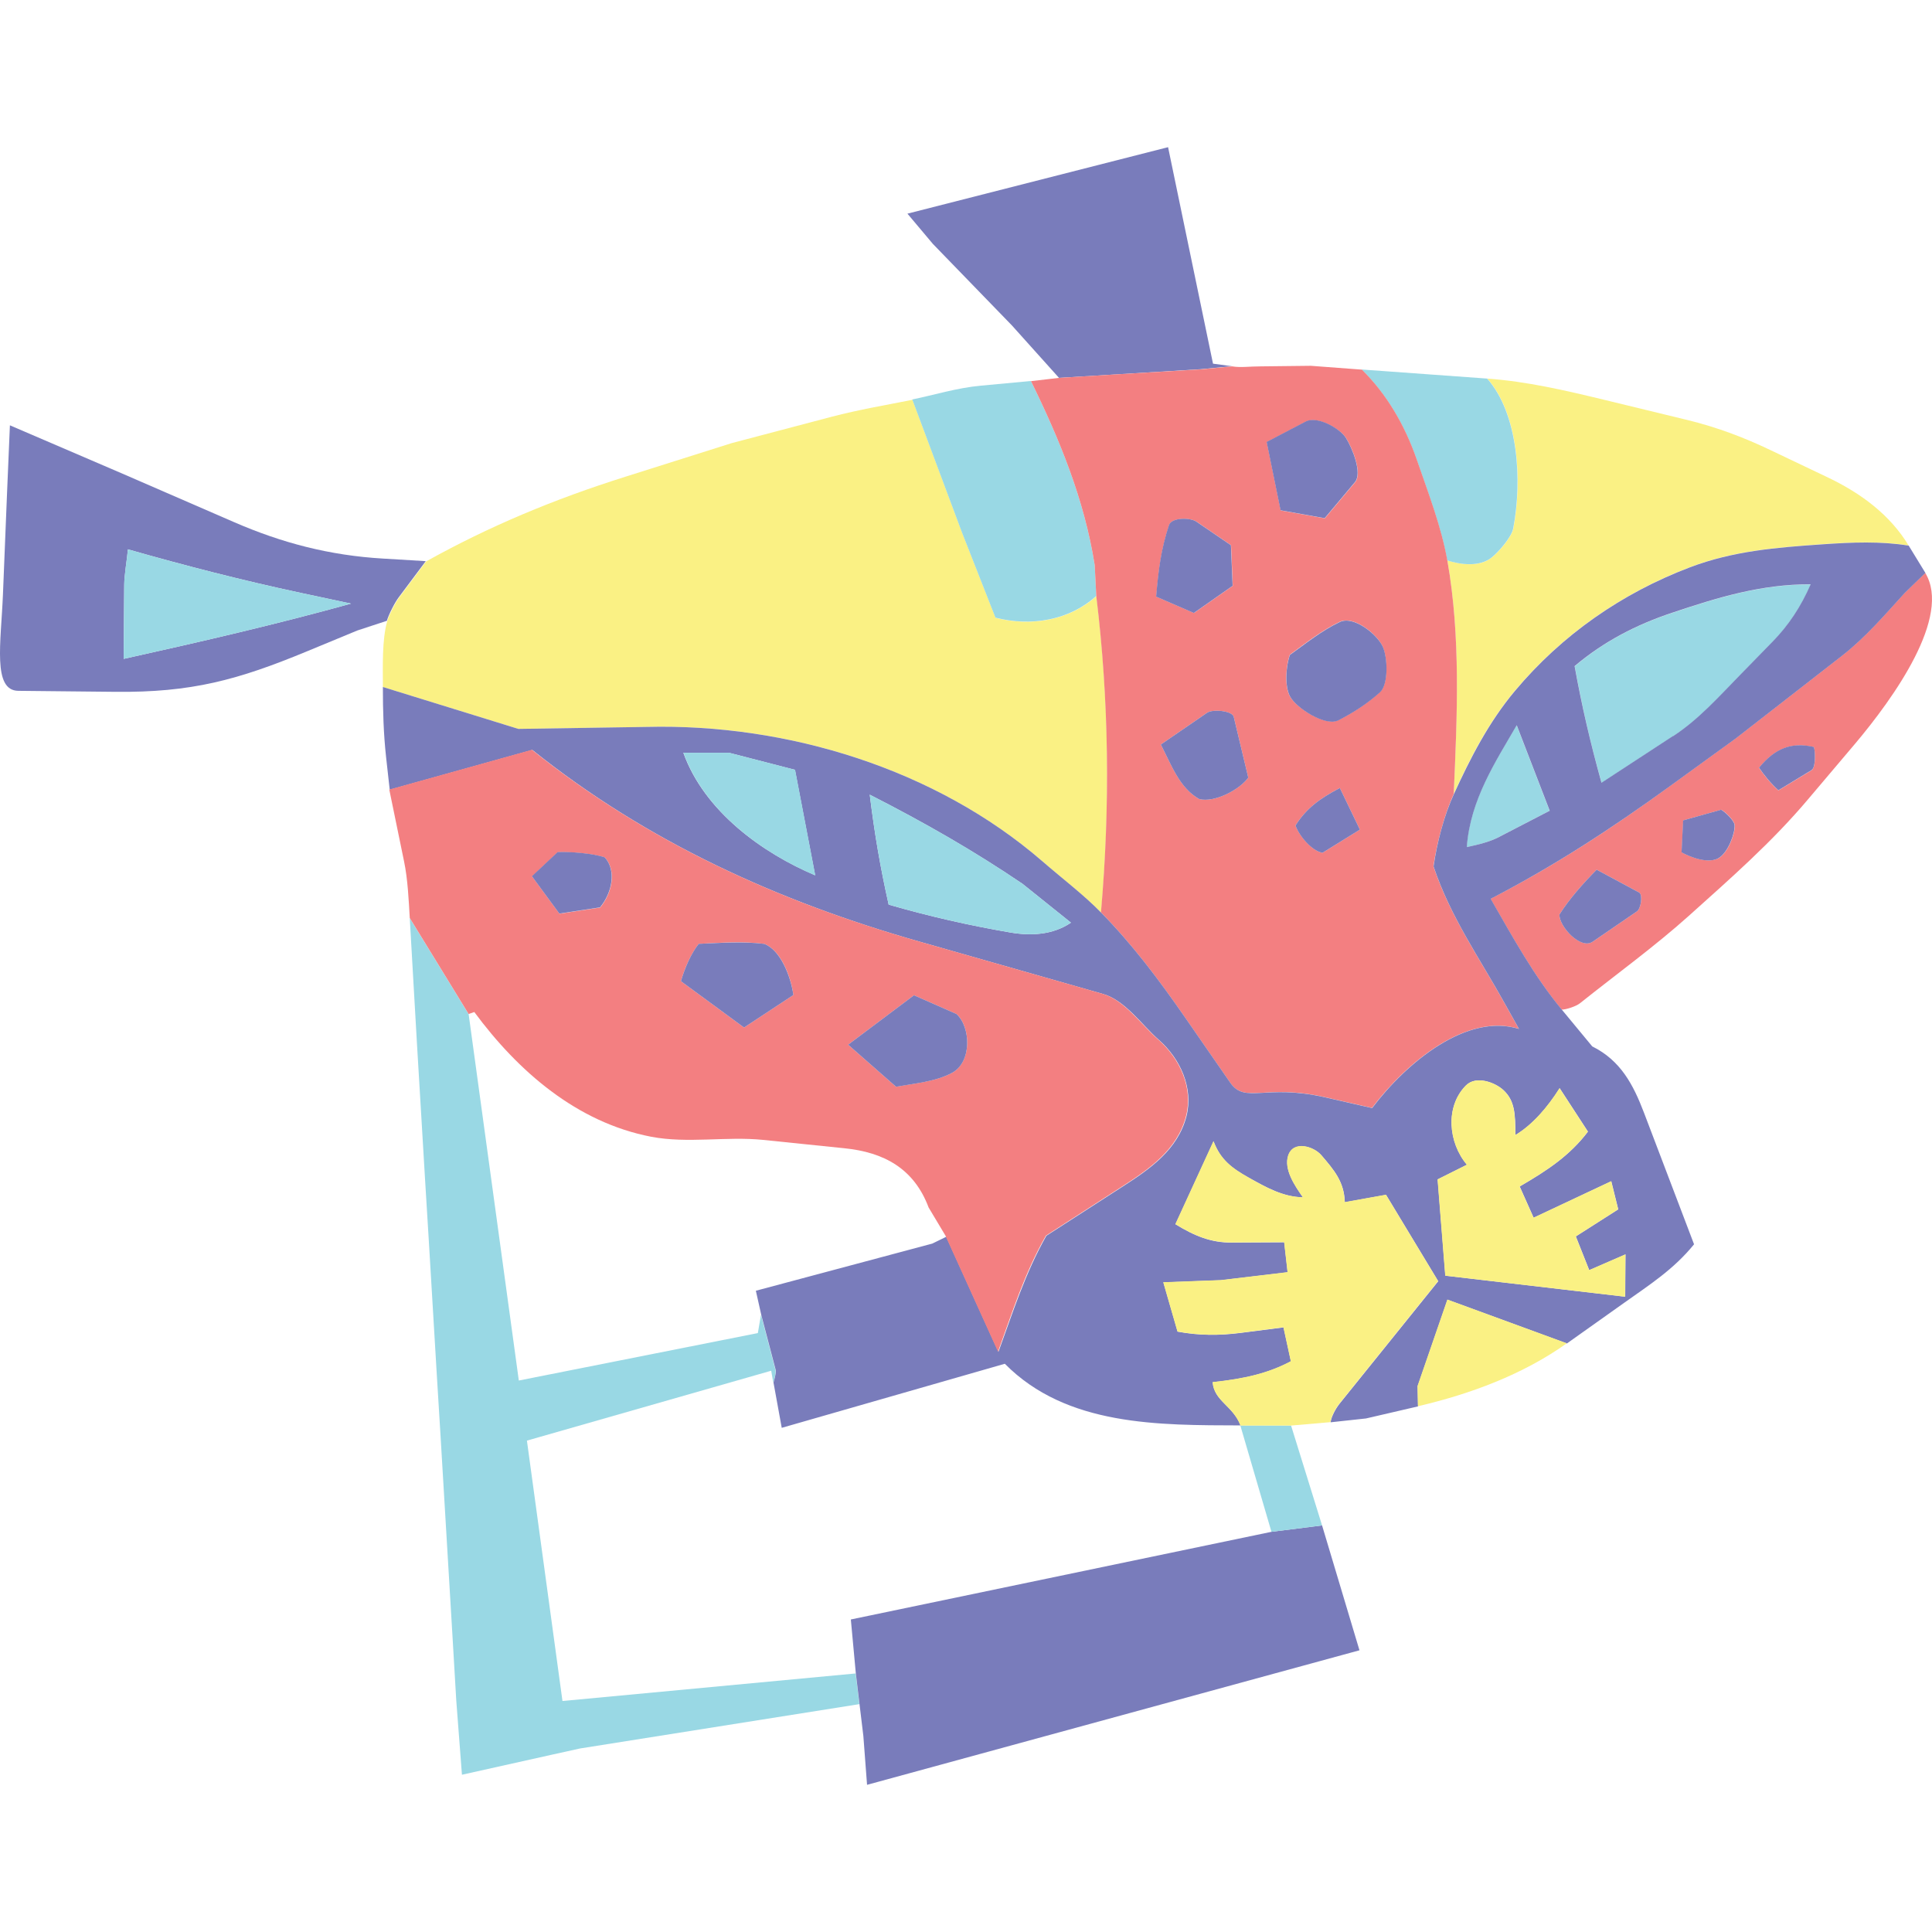
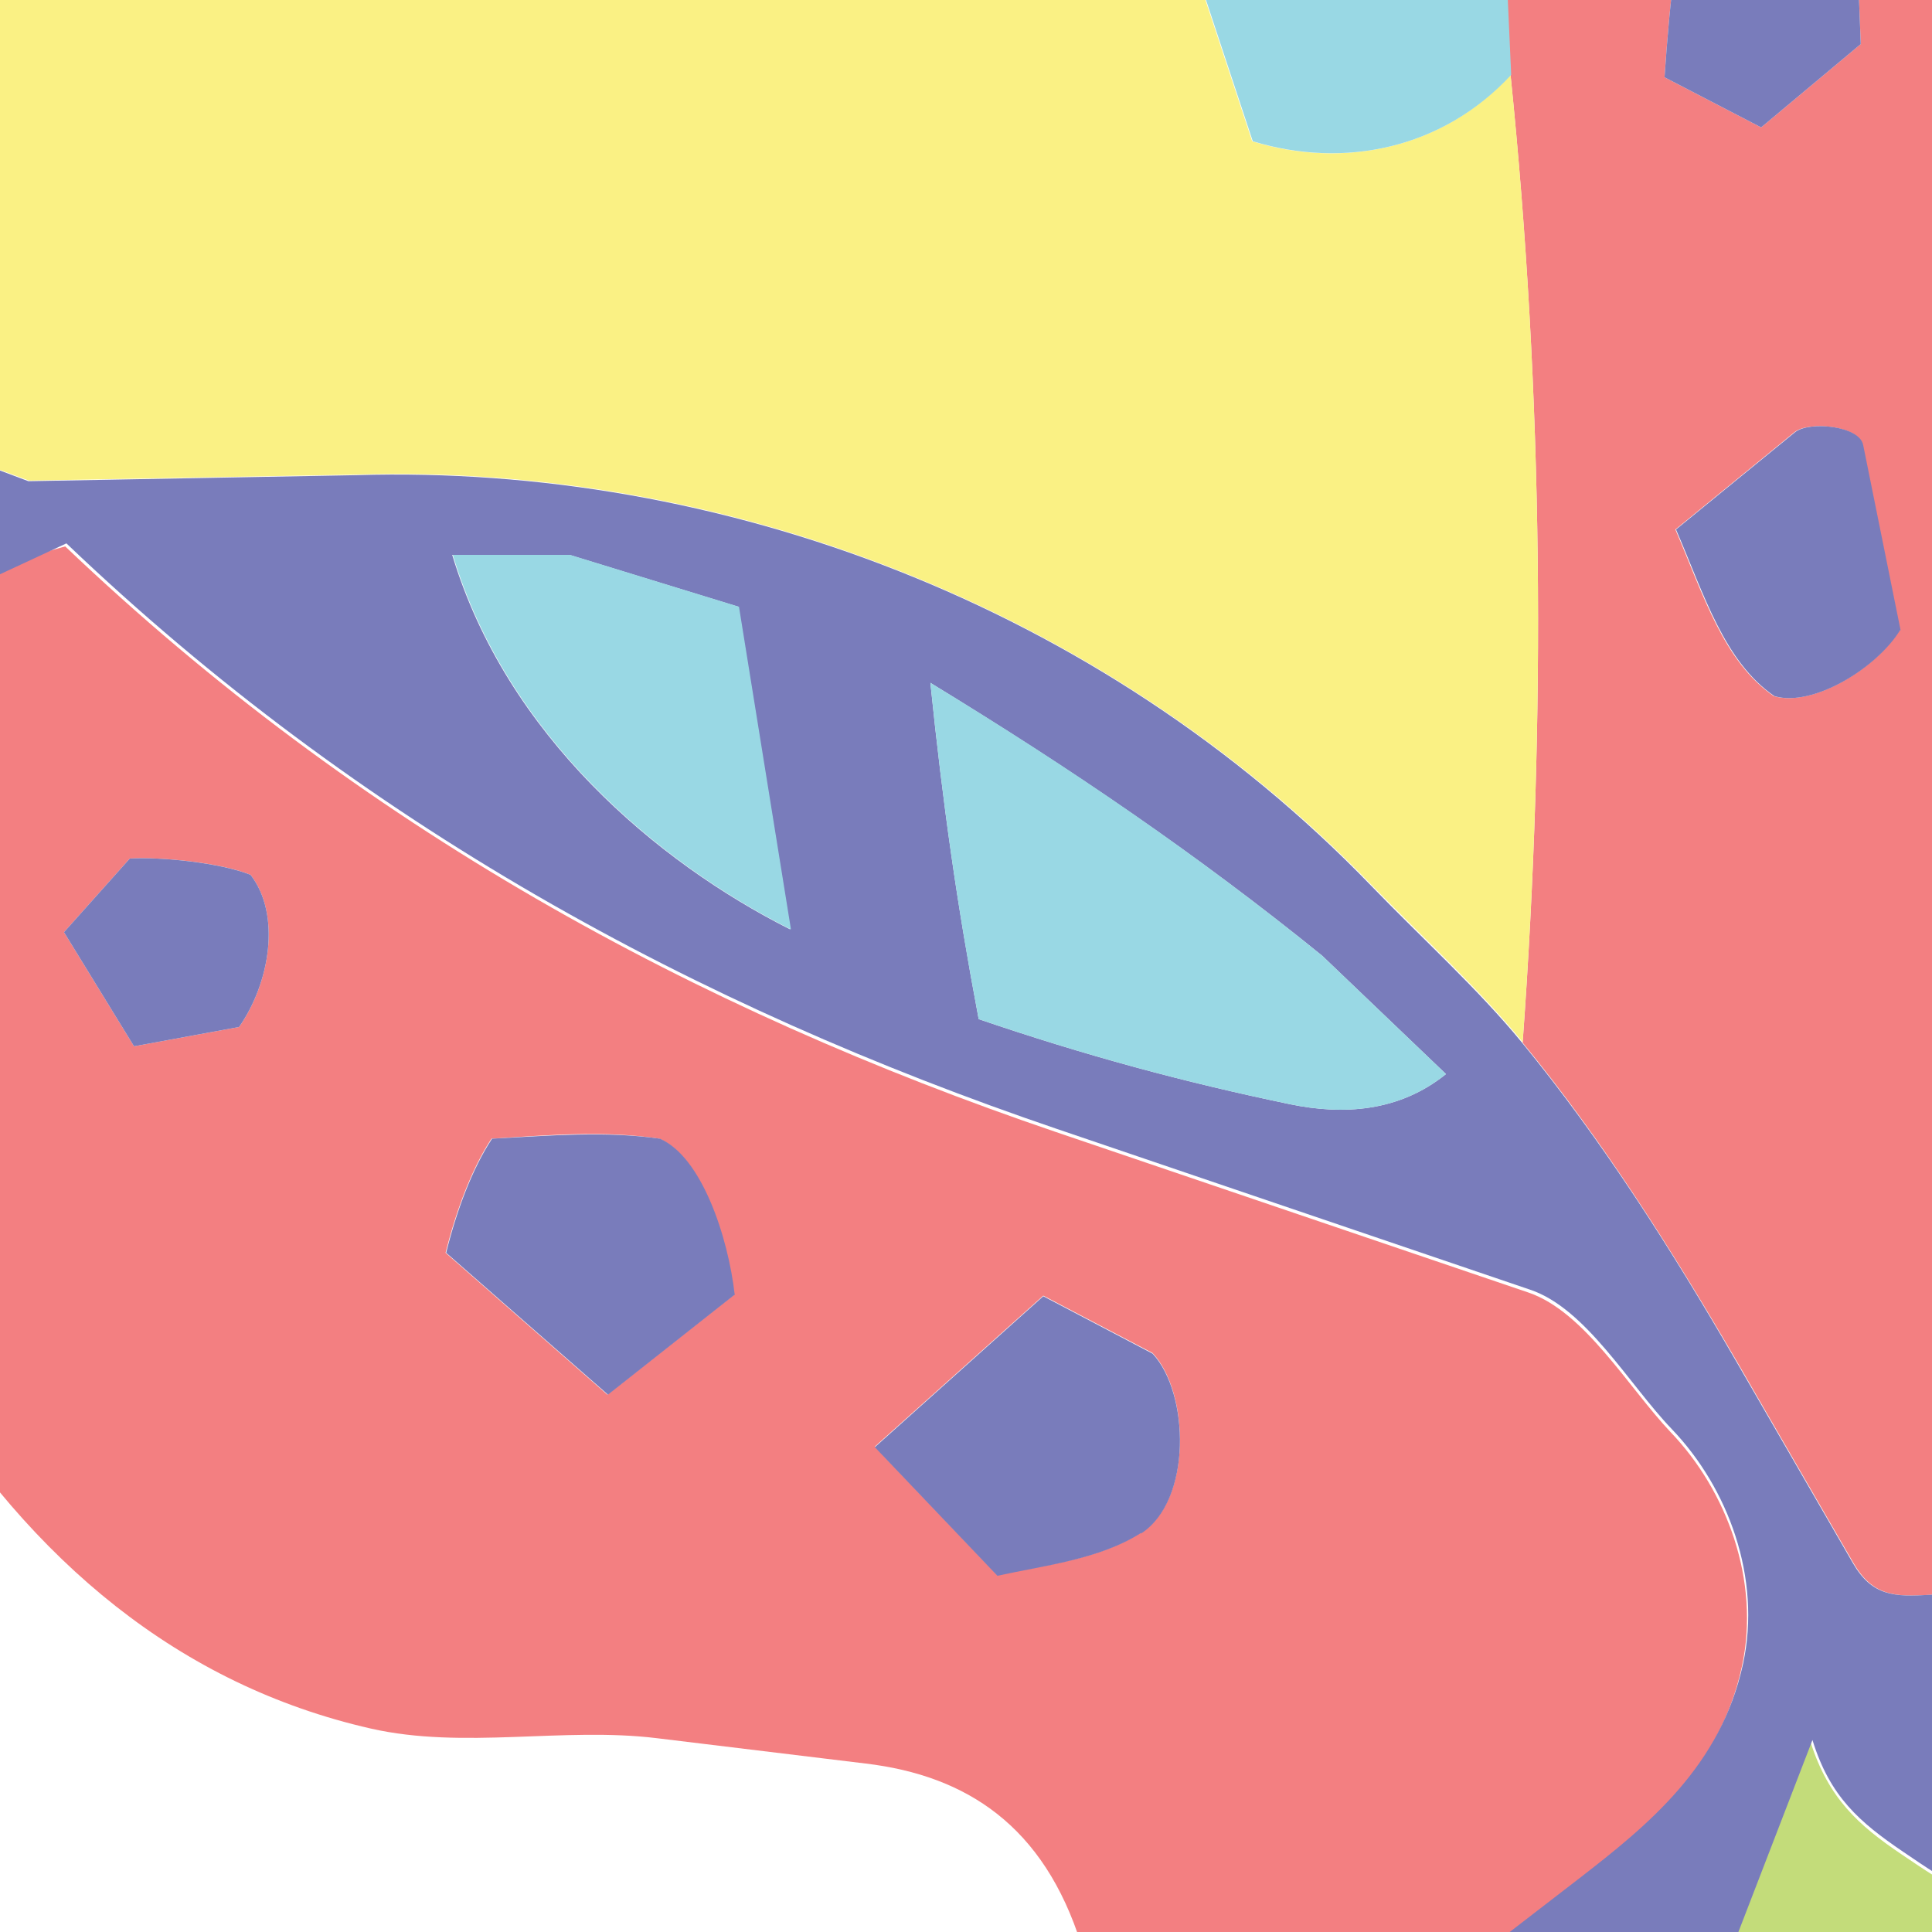
- <svg xmlns="http://www.w3.org/2000/svg" id="Layer_2" data-name="Layer 2" viewBox="0 0 136 136" version="1.1" width="136" height="136">
-   <defs id="defs1">
-     <style id="style1">
+ <svg xmlns="http://www.w3.org/2000/svg" id="Layer_2" data-name="Layer 2" viewBox="0 0 32 32">
+   <defs>
+     <style>
      .cls-1 {
+         fill: none;
+       }
+ 
+       .cls-2 {
        fill: #faf184;
      }

-       .cls-2 {
+       .cls-3 {
        fill: #99d8e4;
      }

-       .cls-3 {
+       .cls-4 {
        fill: #f37f81;
      }

-       .cls-4 {
+       .cls-5 {
+         fill: #c3dc7a;
+       }
+ 
+       .cls-6 {
+         clip-path: url(#clippath);
+       }
+ 
+       .cls-7 {
        fill: #797cbb;
      }
    </style>
+     <clipPath id="clippath">
+       <rect class="cls-1" width="32" height="32" />
+     </clipPath>
  </defs>
-   <g id="Layer_3" data-name="Layer 3" transform="matrix(1.000949,0,0,1,0.01680863,10.36)">
-     <g id="g30">
-       <polygon class="cls-4" points="86.63,15.42 84.42,15.63 78.88,15.97 74.46,16.24 71.15,12.55 65.59,6.81 63.8,4.68 82.13,0 85.29,15.24 " id="polygon1" />
-       <path class="cls-2" d="m 32.94,61.02 3.53,25.8 16.81,-3.34 0.22,-1.29 1.02,3.89 c 0.06,0.22 -0.14,0.88 -0.16,0.87 l -0.14,-0.82 -17.18,4.92 2.5,18.33 20.62,-1.94 0.26,2.16 -19.64,3.12 -1.9,0.42 -6.41,1.43 -0.4,-5.24 -0.26,-4.43 -0.28,-4.7 -0.28,-4.7 -0.28,-4.7 -0.27,-4.42 -0.28,-4.7 -0.28,-4.7 -0.27,-4.42 -0.28,-4.7 -0.28,-4.7 -0.27,-4.7 -0.24,-4.19 4.14,6.76 z" id="path1" />
-       <polygon class="cls-4" points="95.59,105.81 60.96,115.28 60.7,111.84 60.43,109.6 60.17,107.43 59.82,103.64 89.4,97.47 92.96,97.02 " id="polygon2" />
-       <polygon class="cls-2" points="92.96,97.02 89.4,97.47 87.21,89.98 90.78,89.99 " id="polygon3" />
-       <path class="cls-1" d="m 64.15,17.77 3.49,9.35 2.36,6.01 c 2.49,0.64 5.19,0.19 7.09,-1.53 0.9,7.35 0.98,14.82 0.33,22.28 -1.23,-1.25 -2.7,-2.37 -4.14,-3.62 C 65.8,43.78 55.37,40.55 45.45,40.81 L 36.44,40.95 26.91,38 c 0,-1.45 -0.07,-3.34 0.31,-4.65 0.13,-0.44 0.56,-1.29 0.84,-1.66 l 1.89,-2.53 c 4.43,-2.47 9,-4.38 14.01,-5.96 l 7.49,-2.37 7.01,-1.85 c 1.94,-0.51 3.86,-0.83 5.71,-1.2 z" id="path3" />
-       <path class="cls-1" d="m 134.21,28.04 c -1.95,-0.32 -3.99,-0.24 -6.11,-0.09 -3.19,0.22 -6.24,0.46 -9.29,1.62 -4.78,1.82 -8.98,4.75 -12.29,8.69 -1.86,2.22 -3.15,4.74 -4.3,7.27 0.23,-5.49 0.5,-11.06 -0.45,-16.44 0.97,0.31 2.28,0.48 3.13,-0.21 0.49,-0.39 1.39,-1.43 1.51,-2.03 0.65,-3.39 0.36,-8.09 -1.83,-10.56 2.77,0.2 5.44,0.82 8.29,1.51 l 5.8,1.41 c 2.08,0.51 3.96,1.22 5.88,2.14 l 3.94,1.88 c 2.38,1.13 4.42,2.66 5.72,4.81 z" id="path4" />
-       <path class="cls-3" d="m 109.81,60.71 c -1.91,-2.32 -3.4,-5.01 -5,-7.8 4.5,-2.32 8.51,-4.95 12.58,-7.91 l 4.66,-3.38 7.47,-5.82 c 1.62,-1.26 3.02,-2.89 4.4,-4.41 l 1.46,-1.42 c 1.87,3.07 -2.21,8.79 -4.94,12.03 l -3.29,3.89 c -2.55,3.03 -5.43,5.55 -8.41,8.23 -2.41,2.16 -5.1,4.11 -7.64,6.14 -0.27,0.22 -1,0.46 -1.3,0.45 z M 127.4,43.84 c 0.3,-0.18 0.24,-1.46 0.14,-1.61 -1.58,-0.37 -2.75,0.11 -3.85,1.46 0.33,0.49 0.83,1.11 1.36,1.59 l 2.35,-1.43 z m -6.51,6.18 c 0.62,-0.38 1.13,-1.7 1.09,-2.3 -0.02,-0.33 -0.71,-0.97 -0.95,-1.08 l -2.67,0.75 -0.11,2.25 c 0.59,0.32 1.88,0.85 2.65,0.38 z m -5.78,3.77 c 0.27,-0.19 0.41,-1.12 0.17,-1.31 l -3.01,-1.62 c -0.93,0.94 -1.94,2.08 -2.62,3.16 -0.01,0.86 1.5,2.48 2.34,1.91 z" id="path5" />
-       <path class="cls-2" d="m 72.49,16.47 c 1.99,4.07 3.75,8.32 4.48,12.95 l 0.11,2.17 c -1.89,1.72 -4.59,2.17 -7.09,1.53 l -2.36,-6.01 -3.49,-9.35 c 1.52,-0.31 3.15,-0.82 4.81,-0.97 l 3.53,-0.33 z" id="path6" />
-       <path class="cls-2" d="m 104.57,16.29 c 2.19,2.47 2.48,7.17 1.83,10.56 -0.12,0.6 -1.02,1.64 -1.51,2.03 -0.85,0.68 -2.16,0.52 -3.13,0.21 -0.42,-2.37 -1.33,-4.71 -2.15,-7.1 -0.85,-2.46 -2.14,-4.64 -3.87,-6.34 l 1.94,0.14 z" id="path7" />
-       <path class="cls-2" d="m 117.65,41.46 -5.03,3.29 c -0.8,-2.85 -1.37,-5.35 -1.89,-8.21 2.05,-1.74 4.31,-2.91 6.9,-3.77 3.19,-1.07 6.23,-2 9.7,-1.99 -0.69,1.58 -1.54,2.87 -2.68,4.04 l -2.33,2.39 c -1.43,1.46 -2.86,3.08 -4.66,4.26 z" id="path8" />
-       <path class="cls-2" d="m 105.44,48.54 c -0.72,0.37 -1.44,0.55 -2.31,0.73 0.24,-3.34 2.04,-6.03 3.51,-8.58 l 2.32,6.02 -3.53,1.83 z" id="path9" />
-       <path class="cls-4" d="m 115.11,53.79 -3.12,2.14 c -0.84,0.58 -2.35,-1.05 -2.34,-1.91 0.68,-1.08 1.69,-2.22 2.62,-3.16 l 3.01,1.62 c 0.24,0.19 0.1,1.12 -0.17,1.31 z" id="path10" />
-       <path class="cls-4" d="m 120.89,50.02 c -0.76,0.48 -2.06,-0.06 -2.65,-0.38 l 0.11,-2.25 2.67,-0.75 c 0.24,0.12 0.93,0.75 0.95,1.08 0.04,0.6 -0.47,1.92 -1.09,2.3 z" id="path11" />
-       <path class="cls-3" d="m 95.75,15.65 c 1.73,1.7 3.02,3.88 3.87,6.34 0.82,2.38 1.73,4.73 2.15,7.1 0.95,5.38 0.69,10.94 0.45,16.44 -0.67,1.48 -1.18,3.41 -1.43,5.09 1.19,3.56 3.23,6.44 5.01,9.65 l 1,1.79 c -3.66,-1.13 -7.88,2.33 -10.33,5.57 l -3.33,-0.76 c -4.22,-0.96 -5.6,0.5 -6.65,-1.03 L 83.3,61.23 C 81.48,58.6 79.6,56.1 77.41,53.87 78.06,46.41 77.98,38.95 77.08,31.59 L 76.97,29.42 C 76.24,24.78 74.48,20.54 72.49,16.47 l 1.97,-0.23 4.43,-0.27 5.54,-0.33 2.21,-0.21 c 0.58,0.1 1.23,0 2.02,0 l 3.51,-0.04 3.59,0.27 z m -2.59,10.47 2.12,-2.53 c 0.53,-0.63 -0.17,-2.38 -0.63,-3.11 -0.44,-0.69 -2.04,-1.57 -2.83,-1.16 l -2.75,1.44 0.98,4.81 3.12,0.56 z m -6.48,4.75 -0.12,-2.85 -2.43,-1.66 c -0.42,-0.28 -1.74,-0.32 -1.93,0.25 -0.56,1.69 -0.75,3.22 -0.9,5.03 l 2.65,1.15 2.74,-1.92 z m 7.34,9.51 c 1.21,-0.61 2.12,-1.23 3,-2.01 0.61,-0.53 0.55,-2.45 0.2,-3.22 -0.41,-0.9 -2.05,-2.19 -3.01,-1.74 -1.24,0.58 -2.42,1.52 -3.52,2.32 -0.26,0.74 -0.4,2.21 0.02,2.95 0.46,0.81 2.43,2.04 3.3,1.69 z m -6.25,4 -1.02,-4.27 c -0.11,-0.45 -1.5,-0.56 -1.87,-0.3 l -3.26,2.24 c 0.78,1.52 1.33,3.05 2.7,3.84 1.07,0.27 2.82,-0.65 3.45,-1.51 z m 5.22,5.29 2.63,-1.63 -1.41,-2.93 c -1.43,0.75 -2.36,1.44 -3.12,2.64 0.24,0.7 1.16,1.8 1.9,1.92 z" id="path12" />
-       <path class="cls-4" d="m 94.02,40.38 c -0.87,0.36 -2.84,-0.87 -3.3,-1.69 -0.42,-0.74 -0.29,-2.22 -0.02,-2.95 1.11,-0.8 2.28,-1.74 3.52,-2.32 0.95,-0.45 2.59,0.84 3.01,1.74 0.35,0.77 0.41,2.68 -0.2,3.22 -0.88,0.78 -1.79,1.39 -3,2.01 z" id="path13" />
-       <path class="cls-4" d="m 93.16,26.12 -3.12,-0.56 -0.98,-4.81 2.75,-1.44 c 0.8,-0.42 2.4,0.47 2.83,1.16 0.46,0.74 1.16,2.48 0.63,3.11 l -2.12,2.53 z" id="path14" />
-       <path class="cls-4" d="m 87.77,44.38 c -0.62,0.86 -2.38,1.78 -3.45,1.51 -1.38,-0.79 -1.92,-2.32 -2.7,-3.84 l 3.26,-2.24 c 0.37,-0.26 1.77,-0.15 1.87,0.3 z" id="path15" />
-       <path class="cls-4" d="m 86.68,30.87 -2.74,1.92 -2.65,-1.15 c 0.15,-1.81 0.34,-3.34 0.9,-5.03 0.19,-0.57 1.51,-0.54 1.93,-0.25 l 2.43,1.66 0.12,2.85 z" id="path16" />
-       <path class="cls-4" d="m 92.99,49.67 c -0.75,-0.12 -1.66,-1.21 -1.9,-1.92 0.76,-1.2 1.69,-1.89 3.12,-2.64 l 1.41,2.93 z" id="path17" />
-       <path class="cls-4" d="m 127.4,43.84 -2.35,1.43 c -0.53,-0.48 -1.03,-1.1 -1.36,-1.59 1.1,-1.35 2.27,-1.83 3.85,-1.46 0.1,0.15 0.16,1.43 -0.14,1.61 z" id="path18" />
-       <path class="cls-4" d="m 134.21,28.04 1.18,1.93 -1.46,1.42 c -1.38,1.52 -2.78,3.15 -4.4,4.41 l -7.47,5.82 -4.66,3.38 c -4.07,2.95 -8.08,5.58 -12.58,7.91 1.6,2.79 3.08,5.48 5,7.8 l 2.14,2.59 c 2,0.99 2.89,2.7 3.64,4.67 l 3.52,9.26 c -1.43,1.77 -3.16,2.87 -4.93,4.13 l -4.01,2.85 -8.4,-3.08 -2.1,6.09 0.03,1.42 -3.66,0.85 -2.49,0.27 c 0.05,-0.4 0.36,-0.97 0.64,-1.32 l 6.93,-8.61 -3.67,-6.08 -2.9,0.52 c -0.04,-1.45 -0.77,-2.28 -1.65,-3.31 -0.53,-0.62 -1.97,-1.06 -2.33,0.03 -0.31,0.96 0.44,2.09 1.04,2.94 -1.43,-0.04 -2.59,-0.71 -3.8,-1.38 -1.21,-0.67 -2,-1.27 -2.49,-2.57 l -2.68,5.84 c 1.37,0.84 2.52,1.3 3.95,1.29 l 3.7,-0.02 0.24,2.11 -4.7,0.56 -4.04,0.15 1,3.47 c 1.55,0.28 2.9,0.28 4.42,0.09 l 3.03,-0.39 0.52,2.39 c -1.61,0.85 -3.26,1.23 -5.5,1.47 0.1,1.33 1.42,1.65 1.96,3.04 C 81.51,89.96 75,90.05 70.65,85.64 l -15.69,4.51 -0.58,-3.19 c 0,0 0.21,-0.66 0.16,-0.87 l -1.02,-3.89 -0.38,-1.7 12.41,-3.32 0.98,-0.48 3.67,8.1 c 1.01,-2.76 1.87,-5.52 3.37,-8.17 l 5.36,-3.46 c 1.91,-1.23 3.88,-2.59 4.49,-4.94 C 83.93,66.24 83,64.16 81.46,62.82 80.29,61.79 79.1,60.05 77.56,59.61 L 64.6,55.91 C 54.71,53.09 45.49,48.9 37.42,42.43 l -10.03,2.8 -0.25,-2.25 C 26.95,41.25 26.91,39.65 26.91,38 l 9.53,2.95 9.01,-0.14 c 9.92,-0.25 20.35,2.97 27.83,9.45 1.44,1.25 2.92,2.37 4.14,3.62 2.19,2.23 4.07,4.73 5.89,7.36 l 3.19,4.61 c 1.05,1.52 2.43,0.07 6.65,1.03 l 3.33,0.76 c 2.45,-3.24 6.67,-6.71 10.33,-5.57 l -1,-1.79 c -1.78,-3.21 -3.82,-6.09 -5.01,-9.65 0.24,-1.68 0.75,-3.62 1.43,-5.09 1.16,-2.53 2.44,-5.05 4.3,-7.27 3.3,-3.94 7.51,-6.87 12.29,-8.69 3.05,-1.16 6.1,-1.4 9.29,-1.62 2.12,-0.15 4.16,-0.23 6.11,0.09 z m -16.56,13.42 c 1.8,-1.18 3.23,-2.8 4.66,-4.26 l 2.33,-2.39 c 1.14,-1.17 1.99,-2.46 2.68,-4.04 -3.47,-0.01 -6.51,0.92 -9.7,1.99 -2.59,0.86 -4.85,2.04 -6.9,3.77 0.52,2.87 1.1,5.36 1.89,8.21 l 5.03,-3.29 z m -12.21,7.08 3.53,-1.83 -2.32,-6.02 c -1.47,2.55 -3.27,5.24 -3.51,8.58 0.87,-0.19 1.59,-0.36 2.31,-0.73 z m -48.13,2.72 -1.42,-7.43 -4.64,-1.2 h -3.21 c 1.49,4.16 5.62,7.08 9.26,8.62 z m 17.99,3.33 -3.4,-2.73 c -3.42,-2.32 -6.87,-4.3 -10.75,-6.28 0.35,2.83 0.74,5.1 1.33,7.74 2.92,0.84 5.6,1.45 8.55,1.96 1.44,0.25 2.99,0.18 4.27,-0.69 z m 35.5,22.09 2.99,-1.91 -0.49,-1.98 -5.46,2.57 -0.98,-2.2 c 2,-1.16 3.54,-2.2 4.8,-3.86 l -1.99,-3.06 c -0.86,1.36 -1.9,2.57 -3.11,3.3 -0.01,-1.5 -0.04,-2.41 -0.84,-3.16 -0.57,-0.53 -1.92,-1.07 -2.65,-0.32 -1.46,1.48 -1.24,4.01 0.08,5.57 l -2.06,1.03 0.54,6.78 12.65,1.48 0.02,-2.98 -2.55,1.11 -0.94,-2.37 z" id="path19" />
-       <path class="cls-3" d="m 66.51,76.68 -1.22,-2.04 c -1.03,-2.75 -3.15,-3.89 -5.92,-4.17 l -5.73,-0.59 c -2.57,-0.26 -5.3,0.27 -7.86,-0.22 -5.24,-1.01 -9.37,-4.62 -12.44,-8.78 l -0.4,0.14 -4.14,-6.76 c -0.07,-1.21 -0.14,-2.74 -0.4,-3.98 l -1.04,-5.06 10.03,-2.8 c 8.08,6.47 17.29,10.66 27.18,13.48 l 12.96,3.7 c 1.54,0.44 2.73,2.19 3.9,3.21 1.54,1.35 2.48,3.42 1.96,5.41 -0.61,2.35 -2.58,3.71 -4.49,4.94 l -5.36,3.46 c -1.51,2.65 -2.37,5.41 -3.37,8.17 L 66.5,76.69 Z M 42.2,53.51 c 0.84,-1.02 1.16,-2.59 0.32,-3.51 -0.81,-0.28 -2.44,-0.41 -3.31,-0.37 l -1.81,1.7 1.93,2.63 2.88,-0.44 z m 13.58,6.17 c -0.18,-1.34 -0.91,-3.18 -2.06,-3.6 -1.52,-0.19 -2.99,-0.08 -4.6,0 -0.54,0.7 -0.98,1.68 -1.25,2.63 l 4.44,3.26 z m 11.16,5.48 c 1.41,-0.77 1.32,-3.24 0.31,-4.14 L 64.26,59.7 59.63,63.18 63,66.14 c 1.28,-0.24 2.8,-0.36 3.94,-0.98 z" id="path20" />
-       <path class="cls-1" d="m 93.55,89.75 -2.76,0.24 h -3.57 c -0.53,-1.41 -1.86,-1.73 -1.96,-3.06 2.24,-0.24 3.9,-0.62 5.5,-1.47 l -0.52,-2.39 -3.03,0.39 c -1.52,0.19 -2.86,0.2 -4.42,-0.09 l -1,-3.47 4.04,-0.15 4.7,-0.56 -0.24,-2.11 -3.7,0.02 c -1.44,0 -2.58,-0.45 -3.95,-1.29 l 2.68,-5.84 c 0.49,1.3 1.31,1.9 2.49,2.57 1.18,0.67 2.37,1.35 3.8,1.38 -0.6,-0.84 -1.35,-1.98 -1.04,-2.94 0.36,-1.1 1.8,-0.65 2.33,-0.03 0.88,1.03 1.61,1.86 1.65,3.31 l 2.9,-0.52 3.67,6.08 -6.93,8.61 c -0.28,0.34 -0.59,0.92 -0.64,1.32 z" id="path21" />
-       <path class="cls-1" d="m 110.17,84.2 c -3.09,2.2 -6.78,3.57 -10.47,4.43 l -0.03,-1.42 2.1,-6.09 z" id="path22" />
-       <path class="cls-1" d="m 110.8,76.68 0.94,2.37 2.55,-1.11 -0.02,2.98 -12.65,-1.48 -0.54,-6.78 2.06,-1.03 c -1.31,-1.56 -1.53,-4.09 -0.08,-5.57 0.73,-0.75 2.09,-0.21 2.65,0.32 0.8,0.75 0.83,1.65 0.84,3.16 1.21,-0.73 2.25,-1.94 3.11,-3.3 l 1.99,3.06 c -1.26,1.66 -2.8,2.7 -4.8,3.86 l 0.98,2.2 5.46,-2.57 0.49,1.98 -2.99,1.91 z" id="path23" />
-       <path class="cls-2" d="m 75.3,54.59 c -1.29,0.87 -2.83,0.94 -4.27,0.69 -2.95,-0.51 -5.63,-1.12 -8.55,-1.96 -0.59,-2.64 -0.98,-4.91 -1.33,-7.74 3.88,1.98 7.34,3.96 10.75,6.28 z" id="path24" />
-       <path class="cls-2" d="m 57.31,51.26 c -3.64,-1.54 -7.77,-4.47 -9.26,-8.63 h 3.21 c 0,0 4.64,1.2 4.64,1.2 l 1.42,7.43 z" id="path25" />
-       <path class="cls-4" d="M 66.94,65.16 C 65.8,65.78 64.28,65.91 63,66.14 l -3.37,-2.96 4.63,-3.48 2.99,1.32 c 1.01,0.91 1.1,3.38 -0.31,4.14 z" id="path26" />
-       <path class="cls-4" d="m 55.78,59.68 -3.47,2.29 -4.44,-3.26 c 0.28,-0.96 0.71,-1.94 1.25,-2.63 1.61,-0.07 3.08,-0.18 4.6,0 1.14,0.42 1.87,2.26 2.06,3.6 z" id="path27" />
-       <path class="cls-4" d="m 42.2,53.51 -2.88,0.44 -1.93,-2.63 1.81,-1.7 c 0.87,-0.04 2.49,0.09 3.31,0.37 0.84,0.92 0.52,2.49 -0.32,3.51 z" id="path28" />
-       <path class="cls-4" d="m 29.92,29.15 -1.89,2.53 c -0.28,0.36 -0.71,1.22 -0.84,1.66 l -2.07,0.68 -3.55,1.47 C 16.72,37.5 13.45,38.4 8.07,38.34 L 1.27,38.27 C -0.55,38.25 0.05,34.91 0.19,31.5 l 0.29,-7.19 0.2,-4.73 7.84,3.37 7.89,3.43 c 3.39,1.48 6.76,2.36 10.51,2.58 l 2.99,0.18 z m -5.25,2.98 -3.56,-0.76 c -4.1,-0.88 -8.1,-1.91 -12.13,-3.06 -0.07,0.75 -0.25,1.8 -0.26,2.47 l -0.04,5.24 c 5.63,-1.25 10.84,-2.46 15.99,-3.89 z" id="path29" />
-       <path class="cls-2" d="m 24.67,32.13 c -5.15,1.43 -10.36,2.64 -15.99,3.89 l 0.04,-5.24 c 0,-0.67 0.19,-1.72 0.26,-2.47 4.02,1.15 8.03,2.18 12.13,3.06 z" id="path30" />
+   <g id="Layer_4" data-name="Layer 4">
+     <g class="cls-6">
+       <g>
+         <g>
+           <path class="cls-4" d="M36.29-10.21c1.05,1.22,1.83,2.79,2.34,4.56s1.05,3.4,1.3,5.1c.57,3.87.41,7.87.27,11.82-.41,1.06-.71,2.45-.86,3.66.72,2.56,1.95,4.63,3.03,6.94l.6,1.29c-2.21-.82-4.76,1.67-6.24,4.01l-2.01-.54c-2.55-.69-3.38.36-4.02-.74l-1.92-3.32c-1.1-1.89-2.24-3.69-3.56-5.3.39-5.37.34-10.73-.2-16.02l-.07-1.56c-.44-3.33-1.51-6.39-2.71-9.31l1.19-.17,2.67-.19,3.34-.24,1.33-.15c.35.07.74,0,1.22,0l2.12-.03,2.17.19ZM34.73-2.69l1.28-1.82c.32-.45-.1-1.71-.38-2.24-.26-.5-1.23-1.13-1.71-.83l-1.66,1.03.59,3.46,1.88.4ZM30.82.73l-.08-2.05-1.47-1.2c-.25-.2-1.05-.23-1.16.18-.34,1.22-.45,2.32-.54,3.62l1.6.83,1.65-1.38ZM35.25,7.57c.73-.44,1.28-.89,1.81-1.44.37-.38.33-1.76.12-2.31-.25-.65-1.24-1.57-1.81-1.25-.75.42-1.46,1.1-2.13,1.67-.16.53-.24,1.59.01,2.12.28.58,1.47,1.47,1.99,1.21ZM31.47,10.44l-.62-3.07c-.06-.32-.9-.4-1.13-.21l-1.97,1.61c.47,1.1.8,2.19,1.63,2.76.65.19,1.7-.47,2.08-1.09ZM34.63,14.25l1.58-1.17-.85-2.11c-.87.54-1.42,1.03-1.88,1.9.15.51.7,1.29,1.15,1.38Z" />
+           <path class="cls-4" d="M18.64,33.68l-.73-1.47c-.62-1.97-1.9-2.8-3.57-3l-3.46-.42c-1.55-.19-3.2.19-4.74-.16-3.16-.72-5.61-2.76-7.46-5.76l-.29-.45-4.33-3.93c-.04-.87-.31-1.95-.46-2.84l.57-4.66,6.91-1.94c4.88,4.65,10.44,7.67,16.41,9.7l7.83,2.66c.93.32,1.65,1.57,2.35,2.31.93.97,1.49,2.46,1.18,3.89-.37,1.69-1.56,2.67-2.71,3.55l-3.23,2.49c-.91,1.9-1.43,3.89-2.04,5.87l-2.22-5.83ZM3.96,17.01c.51-.73.7-1.86.19-2.52-.49-.2-1.47-.3-2-.27l-1.09,1.22,1.16,1.89,1.74-.32ZM12.16,21.45c-.11-.96-.55-2.29-1.24-2.59-.92-.14-1.81-.06-2.78,0-.33.5-.59,1.21-.76,1.89l2.68,2.35,2.09-1.65ZM18.9,25.39c.85-.55.8-2.33.19-2.98l-1.81-.95-2.79,2.5,2.03,2.13c.77-.17,1.69-.26,2.38-.71Z" />
+         </g>
+         <g>
+           <path class="cls-2" d="M17.21-8.7l2.1,6.72,1.43,4.32c1.5.46,3.14.14,4.28-1.1.54,5.29.59,10.66.2,16.02-.74-.9-1.63-1.71-2.5-2.6-4.52-4.66-10.81-6.98-16.8-6.8l-5.44.1-5.76-2.12c0-1.05-.04-2.4.19-3.35.08-.31-1.5-.83-1.33-1.09V-3.04c2.69-1.77,8.41-.62,11.43-1.76l4.52-1.7,4.23-1.33c1.17-.37,2.33-.6,3.45-.86Z" />
+           <path class="cls-5" d="M34.96,43.08l-1.67.17h-2.15c-.32-1.01-1.12-1.24-1.18-2.2,1.35-.17,2.35-.44,3.32-1.06l-.31-1.72-1.83.28c-.91.14-1.73.14-2.67-.06l-.61-2.5,2.44-.11,2.84-.4-.15-1.51-2.23.02c-.87,0-1.56-.32-2.39-.93l1.62-4.2c.3.93.79,1.37,1.5,1.85s1.43.97,2.29,1c-.36-.61-.82-1.42-.63-2.11.22-.79,1.09-.47,1.41-.02.53.74.97,1.33,1,2.38l1.75-.37,2.21,4.37-4.19,6.19c-.17.25-.36.66-.39.95Z" />
+         </g>
+         <g>
+           <path class="cls-7" d="M31.47,10.44c-.38.62-1.44,1.28-2.08,1.09-.83-.57-1.16-1.67-1.63-2.76l1.97-1.61c.23-.19,1.07-.11,1.13.21l.62,3.07Z" />
+           <path class="cls-7" d="M30.82.73l-1.65,1.38-1.6-.83c.09-1.3.2-2.4.54-3.62.11-.41.91-.39,1.16-.18l1.47,1.2.08,2.05Z" />
+           <path class="cls-7" d="M59.51-1.31l.71,1.39-.88,1.02c-.83,1.09-1.68,2.26-2.66,3.17l-4.51,4.18-2.81,2.43c-2.45,2.12-4.88,4.02-7.59,5.69.97,2.01,1.86,3.94,3.02,5.61l1.29,1.86c1.21.71,1.74,1.94,2.2,3.36l2.12,6.66c-.86,1.28-1.91,2.07-2.98,2.97l-2.42,2.05-5.07-2.22-1.27,4.38.02,1.02-2.21.61-1.5.19c.03-.29.22-.7.39-.95l4.19-6.19-2.21-4.37-1.75.37c-.03-1.05-.47-1.64-1-2.38-.32-.44-1.19-.76-1.41.02-.19.69.27,1.5.63,2.11-.86-.03-1.57-.51-2.29-1s-1.21-.91-1.5-1.85l-1.62,4.2c.83.61,1.52.94,2.39.93l2.23-.02.15,1.51-2.84.4-2.44.11.61,2.5c.94.2,1.75.2,2.67.06l1.83-.28.31,1.72c-.97.61-1.97.88-3.32,1.06.06.95.86,1.18,1.18,2.19-3.45-.01-7.39.05-10.01-3.12l-9.47,3.24-.35-2.3s.13-.47.09-.63l-.61-2.8-.23-1.22,7.49-2.39.59-.34,2.22,5.83c.61-1.99,1.13-3.97,2.04-5.87l3.23-2.49c1.15-.89,2.34-1.86,2.71-3.55.31-1.43-.25-2.92-1.18-3.89-.71-.74-1.42-2-2.35-2.31l-7.83-2.66c-5.97-2.03-11.53-5.04-16.41-9.7l-6.75,3.14-.67-2.36c-.12-1.25,1.08-2.78,1.07-3.96L.47,7.97l5.44-.1c5.99-.18,12.29,2.13,16.8,6.8.87.9,1.76,1.7,2.5,2.6,1.32,1.61,2.46,3.4,3.56,5.3l1.92,3.32c.64,1.1,1.47.05,4.02.74l2.01.54c1.48-2.33,4.03-4.82,6.24-4.01l-.6-1.29c-1.08-2.31-2.31-4.38-3.03-6.94.15-1.21.45-2.6.86-3.66.7-1.82,1.47-3.63,2.6-5.23,1.99-2.83,4.53-4.94,7.42-6.25,1.84-.84,3.68-1.01,5.61-1.16,1.28-.11,2.51-.16,3.69.07ZM49.51,8.34c1.09-.85,1.95-2.01,2.82-3.06l1.41-1.72c.69-.84,1.2-1.77,1.62-2.91-2.09,0-3.93.66-5.85,1.43-1.56.62-2.93,1.46-4.16,2.71.32,2.06.66,3.86,1.14,5.91l3.04-2.36ZM42.14,13.43l2.13-1.31-1.4-4.33c-.89,1.83-1.97,3.77-2.12,6.17.52-.13.96-.26,1.39-.53ZM13.09,15.39l-.86-5.34-2.8-.86h-1.94c.9,2.99,3.39,5.09,5.59,6.2ZM23.95,17.79l-2.05-1.96c-2.06-1.67-4.15-3.09-6.49-4.52.21,2.04.44,3.66.8,5.57,1.76.6,3.38,1.04,5.16,1.41.87.18,1.8.13,2.58-.5ZM45.38,33.68l1.81-1.38-.3-1.42-3.3,1.85-.59-1.59c1.21-.83,2.14-1.58,2.9-2.77l-1.2-2.2c-.52.98-1.15,1.85-1.88,2.37,0-1.08-.02-1.73-.51-2.27-.34-.38-1.16-.77-1.6-.23-.88,1.07-.75,2.89.05,4.01l-1.25.74.33,4.88,7.64,1.07v-2.14s-1.53.8-1.53.8l-.57-1.7Z" />
+           <path class="cls-7" d="M18.9,25.39c-.69.44-1.61.54-2.38.71l-2.03-2.13,2.79-2.5,1.81.95c.61.65.66,2.43-.19,2.98Z" />
+           <path class="cls-7" d="M12.16,21.45l-2.09,1.65-2.68-2.35c.17-.69.43-1.39.76-1.89.97-.05,1.86-.13,2.78,0,.69.3,1.13,1.62,1.24,2.59Z" />
+           <path class="cls-7" d="M3.96,17.01l-1.74.32-1.16-1.89,1.09-1.22c.52-.03,1.5.07,2,.27.51.66.32,1.79-.19,2.52Z" />
+         </g>
+         <g>
+           <path class="cls-3" d="M-1.63,22.41L.51,40.97l10.15-2.4.13-.93.61,2.8c.03.16-.08.63-.09.63l-.09-.59-10.37,3.54,1.51,13.18,12.45-1.4.16,1.56-11.86,2.24-1.15.31-3.87,1.03-.24-3.77-.16-3.18-.17-3.38-.17-3.38-2.32-3.3-.16-3.18-.17-3.38-.17-3.38-.16-3.18-.17-3.38-.17-3.38-.16-3.38-.14-3.01,4.65,4.78Z" />
+           <path class="cls-3" d="M22.25-9.63c1.2,2.93,2.26,5.98,2.71,9.31l.07,1.56c-1.14,1.23-2.77,1.56-4.28,1.1l-1.43-4.32-2.1-6.72c.92-.22,1.9-.59,2.9-.7l2.13-.23Z" />
+           <path class="cls-3" d="M23.95,17.79c-.78.63-1.71.68-2.58.5-1.78-.37-3.4-.81-5.16-1.41-.36-1.9-.59-3.53-.8-5.57,2.34,1.42,4.43,2.85,6.49,4.52l2.05,1.96Z" />
+           <path class="cls-3" d="M13.09,15.39c-2.2-1.11-4.69-3.21-5.59-6.2h1.94s2.8.86,2.8.86l.86,5.34Z" />
+         </g>
+       </g>
    </g>
  </g>
</svg>
